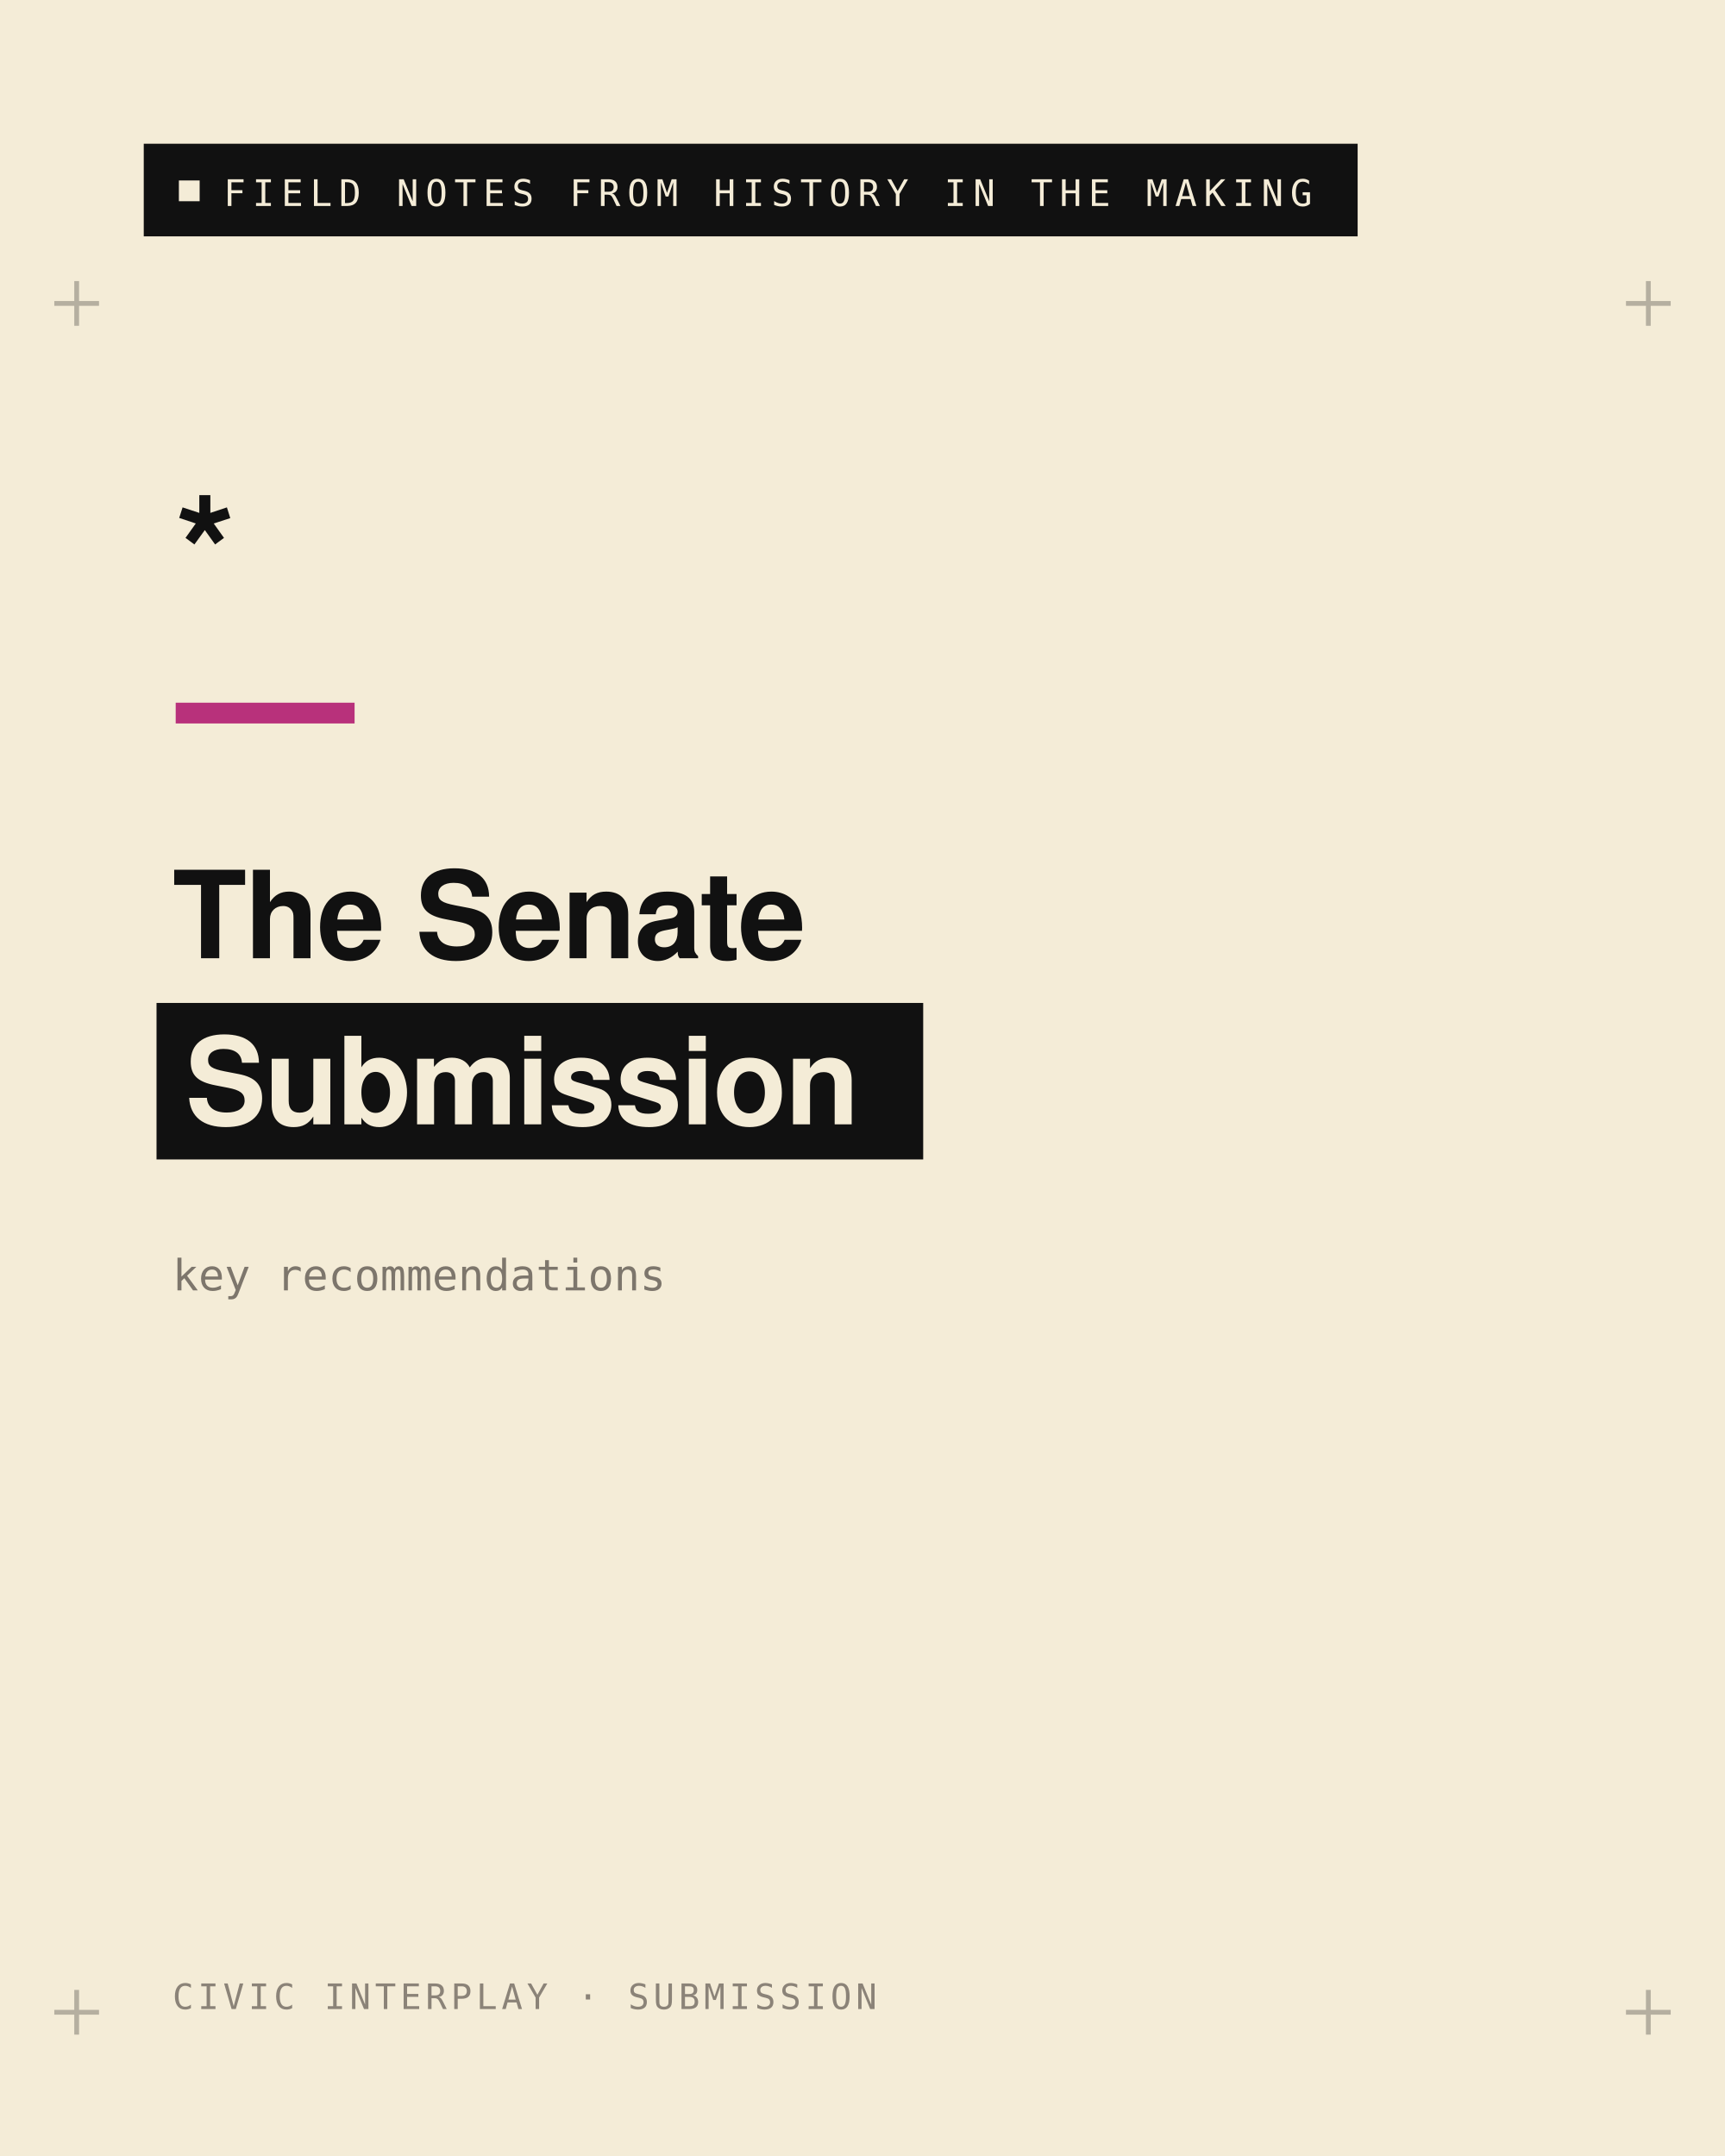
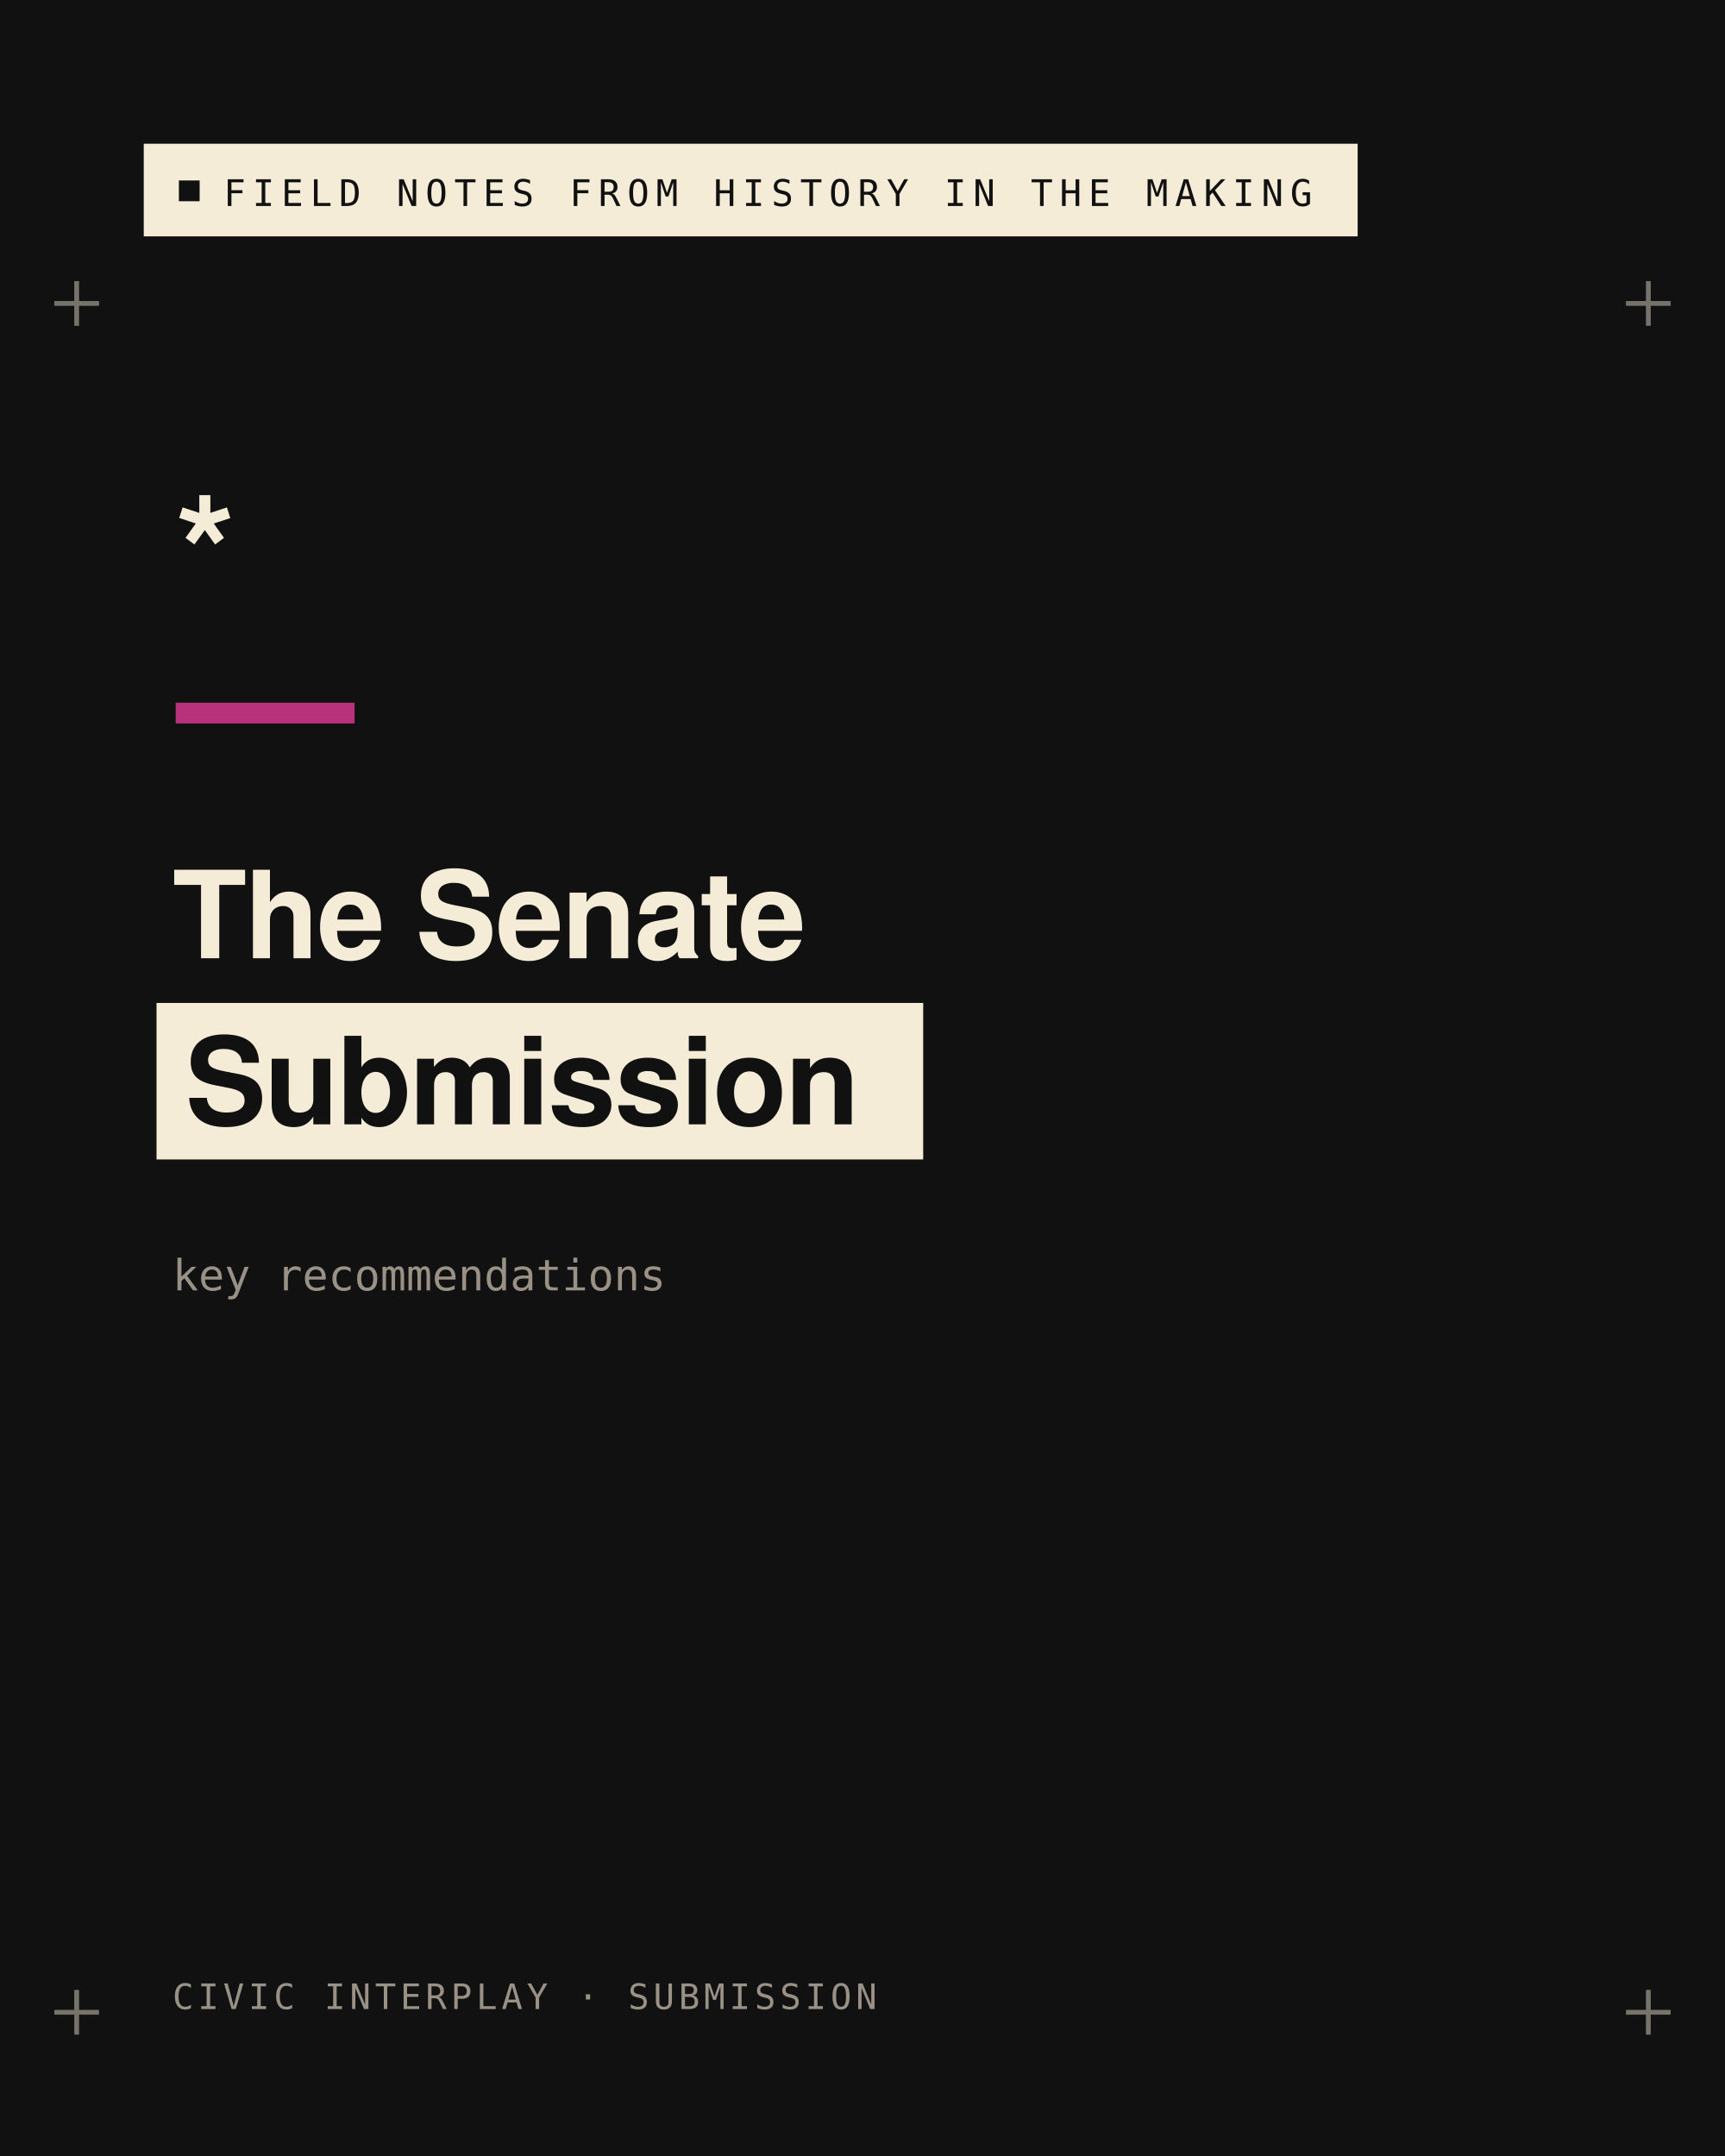
<svg xmlns="http://www.w3.org/2000/svg" viewBox="0 0 1080 1350" width="1080" height="1350">
-   <rect width="1080" height="1350" fill="#F4ECD7" />
-   <g stroke="#111111" stroke-width="3" opacity="0.28">
+   <rect width="1080" height="1350" fill="#111111" />
+   <g stroke="#F4ECD7" stroke-width="3" opacity="0.45">
    <line x1="34" y1="190" x2="62" y2="190" />
    <line x1="48" y1="176" x2="48" y2="204" />
  </g>
-   <g stroke="#111111" stroke-width="3" opacity="0.28">
+   <g stroke="#F4ECD7" stroke-width="3" opacity="0.45">
    <line x1="1018" y1="190" x2="1046" y2="190" />
    <line x1="1032" y1="176" x2="1032" y2="204" />
  </g>
-   <g stroke="#111111" stroke-width="3" opacity="0.28">
+   <g stroke="#F4ECD7" stroke-width="3" opacity="0.45">
    <line x1="34" y1="1260" x2="62" y2="1260" />
    <line x1="48" y1="1246" x2="48" y2="1274" />
  </g>
-   <g stroke="#111111" stroke-width="3" opacity="0.28">
+   <g stroke="#F4ECD7" stroke-width="3" opacity="0.45">
    <line x1="1018" y1="1260" x2="1046" y2="1260" />
    <line x1="1032" y1="1246" x2="1032" y2="1274" />
  </g>
-   <rect x="90" y="90" width="760" height="58" fill="#111111" />
-   <rect x="112" y="113" width="13" height="13" fill="#F4ECD7" />
-   <text x="140" y="129" font-family="Menlo, Consolas, monospace" font-size="23" font-weight="500" letter-spacing="4.2" fill="#F4ECD7">FIELD NOTES FROM HISTORY IN THE MAKING</text>
-   <text x="110" y="380" font-family="Helvetica Neue, Helvetica, Arial, sans-serif" font-size="96" font-weight="700" fill="#111111">*</text>
+   <rect x="90" y="90" width="760" height="58" fill="#F4ECD7" />
+   <rect x="112" y="113" width="13" height="13" fill="#111111" />
+   <text x="140" y="129" font-family="Menlo, Consolas, monospace" font-size="23" font-weight="500" letter-spacing="4.2" fill="#111111">FIELD NOTES FROM HISTORY IN THE MAKING</text>
+   <text x="110" y="380" font-family="Helvetica Neue, Helvetica, Arial, sans-serif" font-size="96" font-weight="700" fill="#F4ECD7">*</text>
  <rect x="110" y="440" width="112" height="13" fill="#B8317B" />
-   <text x="108" y="600" font-family="Helvetica Neue, Helvetica, Arial, sans-serif" font-size="76" font-weight="700" letter-spacing="-1" fill="#111111">The Senate</text>
-   <rect x="98" y="628" width="480" height="98" fill="#111111" />
-   <text x="116" y="704" font-family="Helvetica Neue, Helvetica, Arial, sans-serif" font-size="76" font-weight="700" letter-spacing="-1" fill="#F4ECD7">Submission</text>
-   <text x="108" y="808" font-family="Menlo, Consolas, monospace" font-size="27" fill="#7d766c">key recommendations</text>
-   <text x="108" y="1258" font-family="Menlo, Consolas, monospace" font-size="22" letter-spacing="2.6" fill="#8b8378">CIVIC INTERPLAY · SUBMISSION</text>
+   <text x="108" y="600" font-family="Helvetica Neue, Helvetica, Arial, sans-serif" font-size="76" font-weight="700" letter-spacing="-1" fill="#F4ECD7">The Senate</text>
+   <rect x="98" y="628" width="480" height="98" fill="#F4ECD7" />
+   <text x="116" y="704" font-family="Helvetica Neue, Helvetica, Arial, sans-serif" font-size="76" font-weight="700" letter-spacing="-1" fill="#111111">Submission</text>
+   <text x="108" y="808" font-family="Menlo, Consolas, monospace" font-size="27" fill="#9a9186">key recommendations</text>
+   <text x="108" y="1258" font-family="Menlo, Consolas, monospace" font-size="22" letter-spacing="2.6" fill="#9a9186">CIVIC INTERPLAY · SUBMISSION</text>
</svg>
